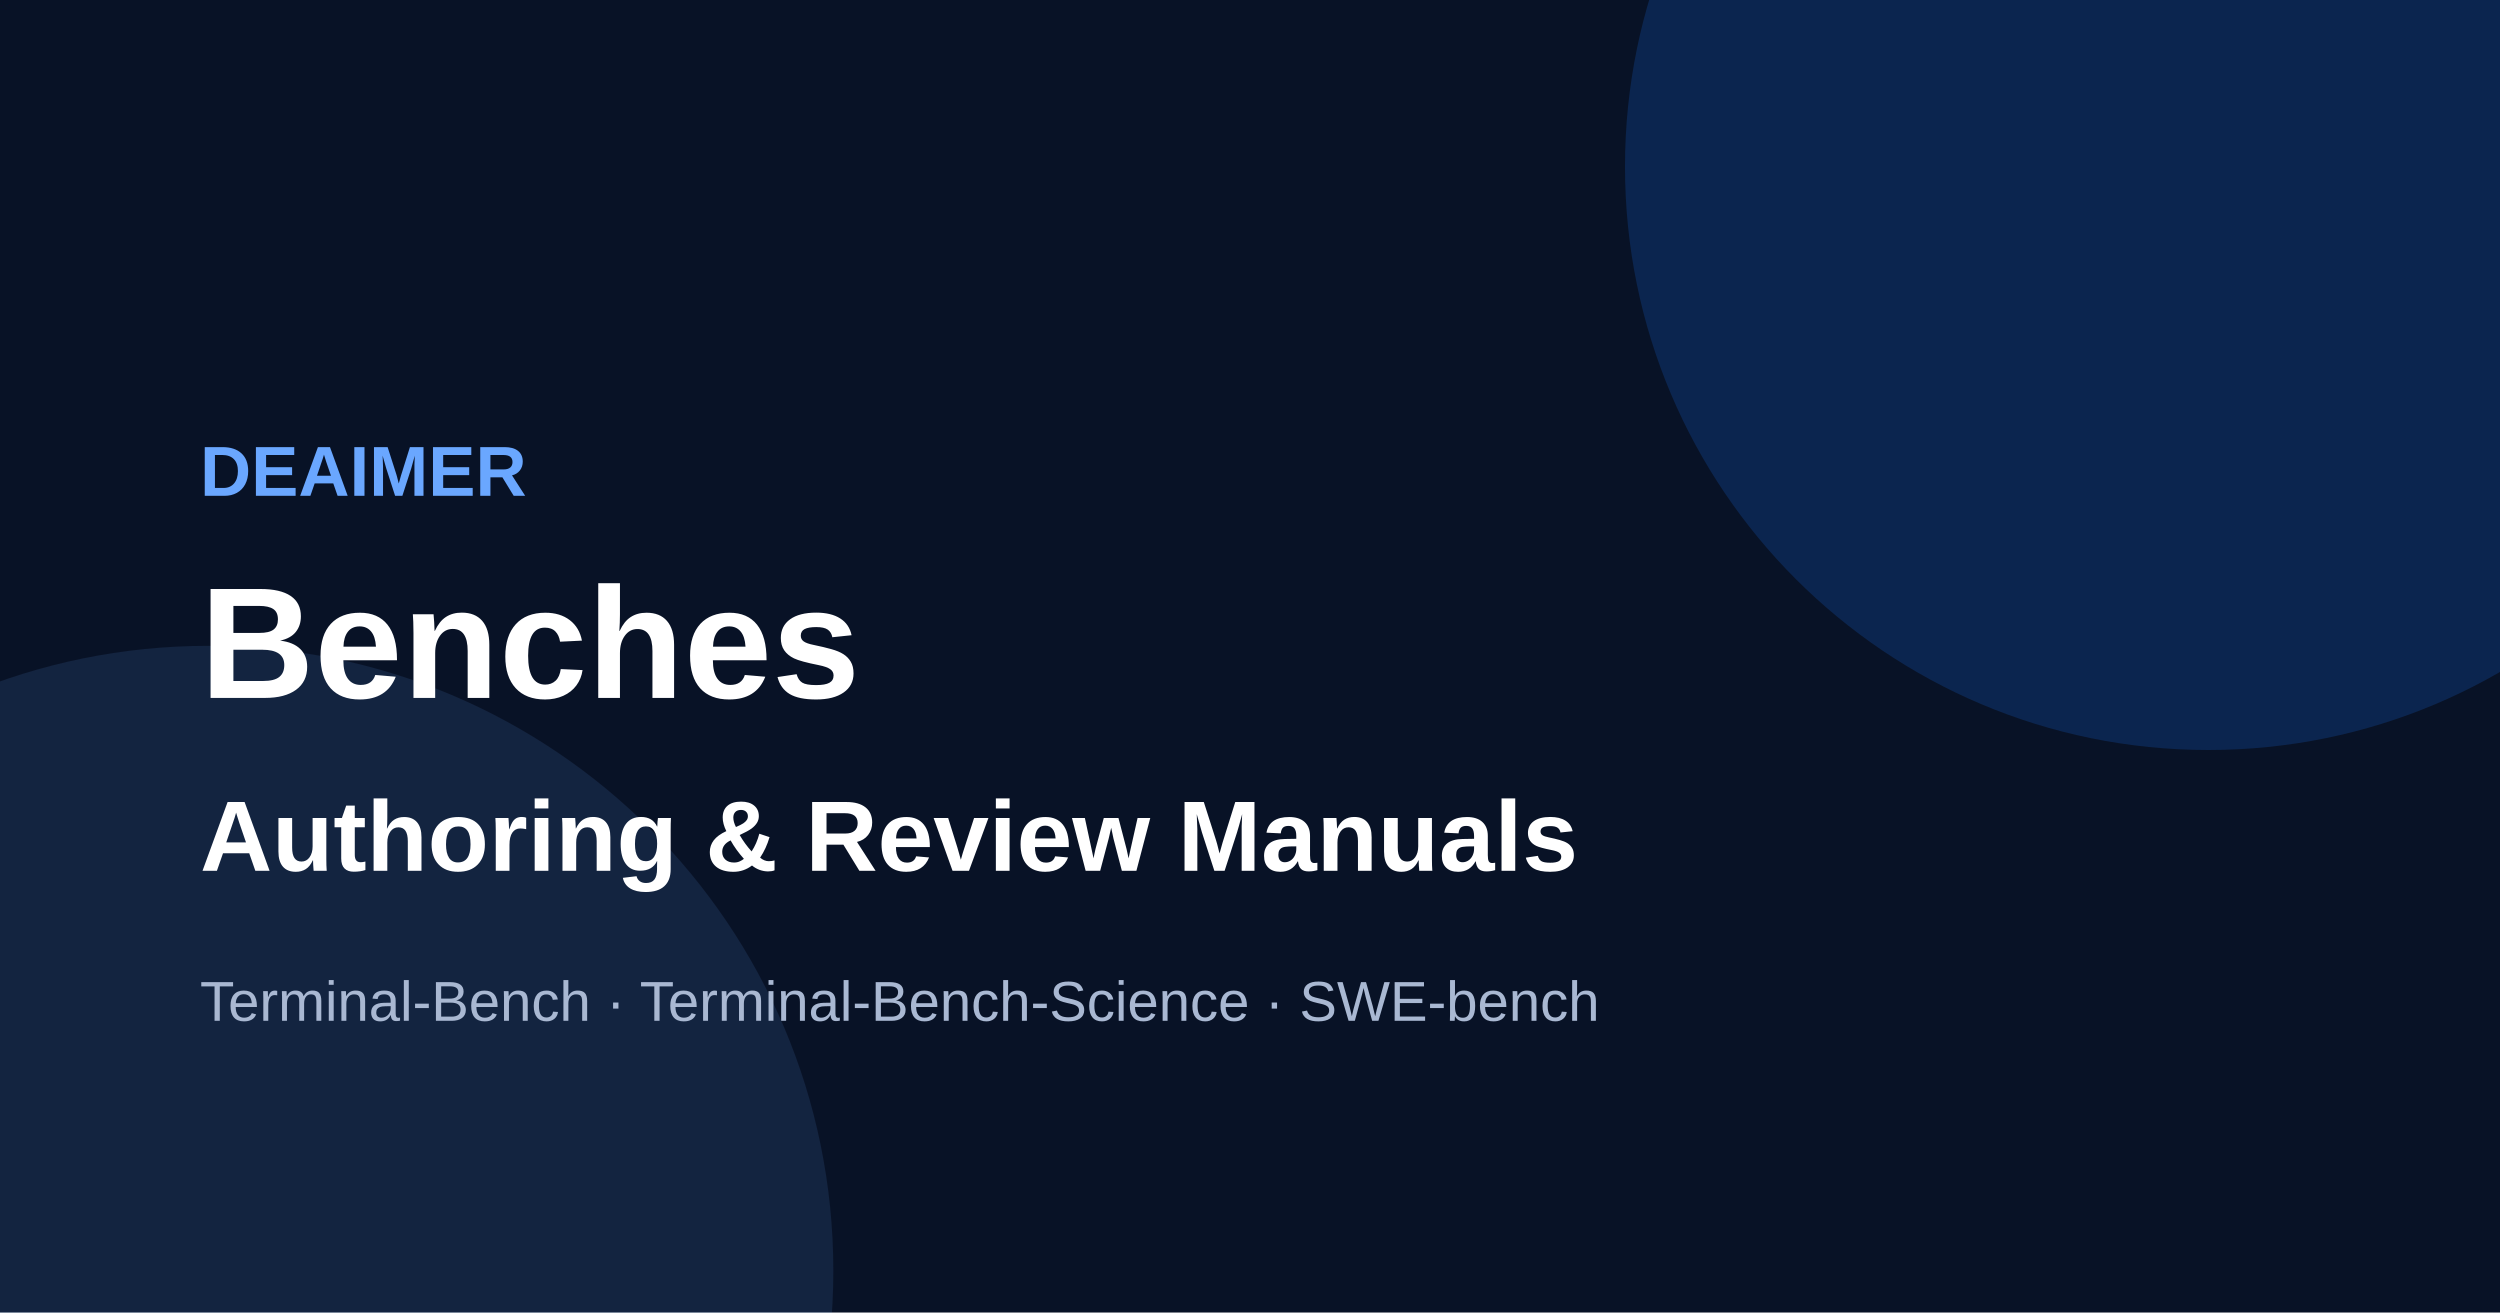
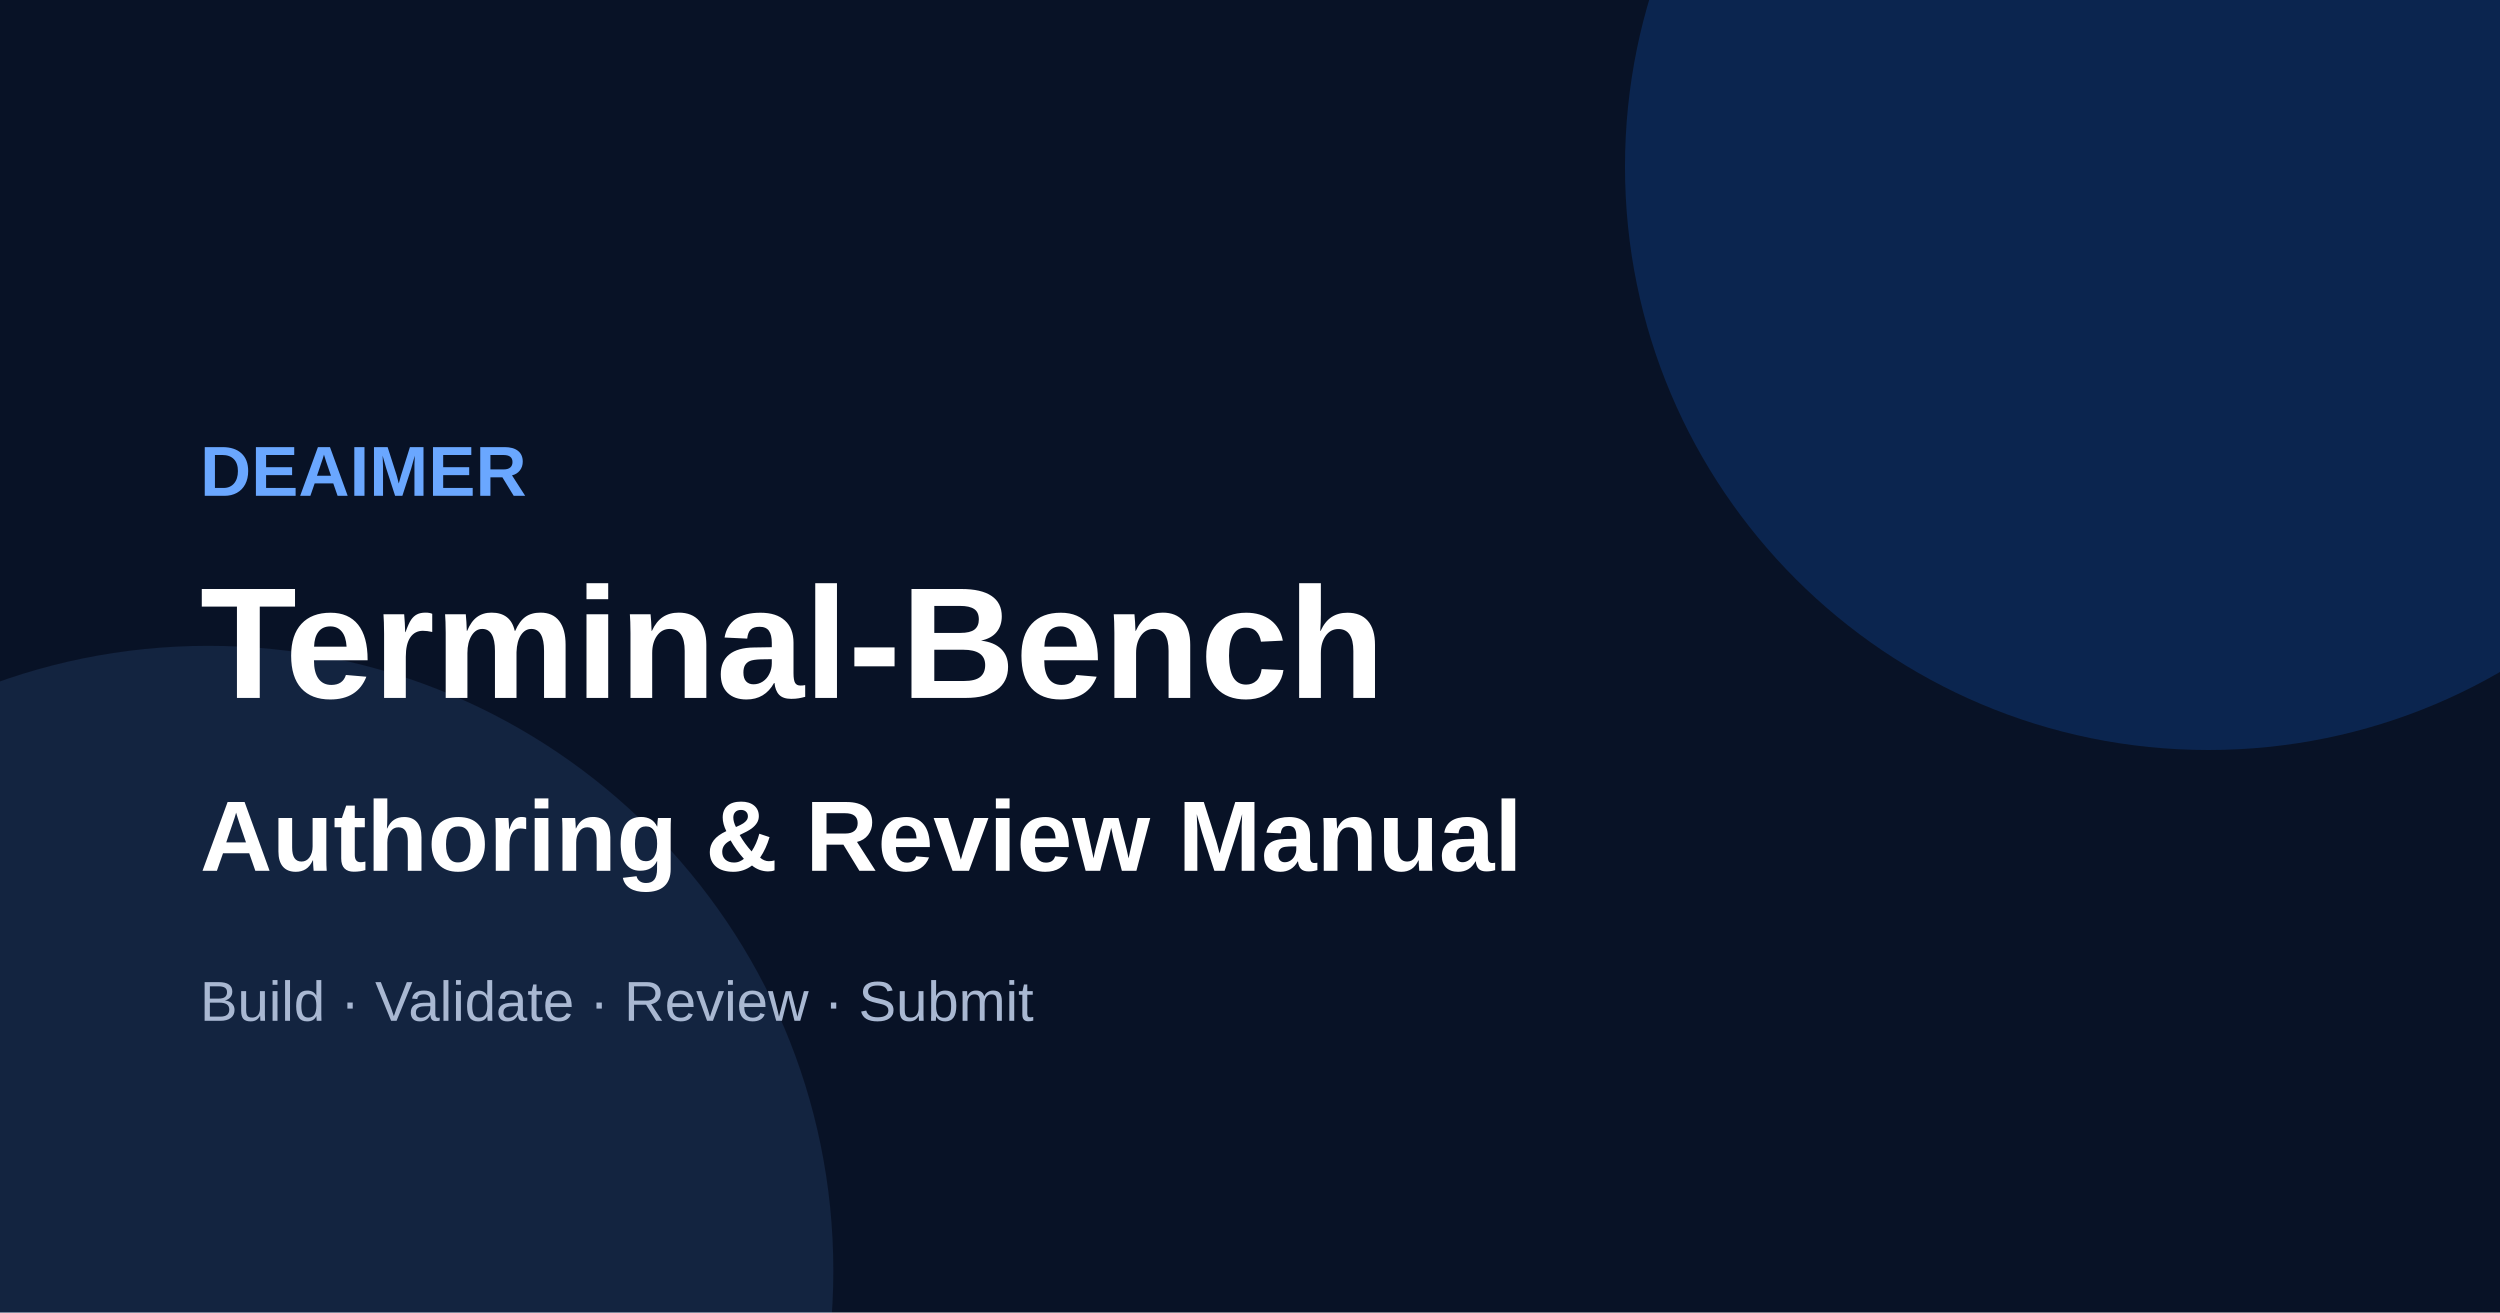
<svg xmlns="http://www.w3.org/2000/svg" width="1200" height="630" viewBox="0 0 1200 630">
  <rect width="1200" height="630" fill="#081226" />
  <circle cx="1060" cy="80" r="280" fill="#1769e0" opacity=".22" />
  <circle cx="100" cy="610" r="300" fill="#6aa7ff" opacity=".12" />
  <text x="96" y="238" fill="#6aa7ff" font-size="34" font-family="Arial" font-weight="700">DEAIMER</text>
-   <text x="96" y="335" fill="white" font-size="76" font-family="Arial" font-weight="700">Benches</text>
-   <text x="96" y="418" fill="white" font-size="48" font-family="Arial" font-weight="700">Authoring &amp; Review Manuals</text>
-   <text x="96" y="490" fill="#a9b8d2" font-size="27" font-family="Arial">Terminal-Bench · Terminal-Bench-Science · SWE-bench</text>
+   <text x="96" y="335" fill="white" font-size="76" font-family="Arial" font-weight="700">Terminal-Bench</text>
+   <text x="96" y="418" fill="white" font-size="48" font-family="Arial" font-weight="700">Authoring &amp; Review Manual</text>
+   <text x="96" y="490" fill="#a9b8d2" font-size="27" font-family="Arial">Build · Validate · Review · Submit</text>
</svg>
